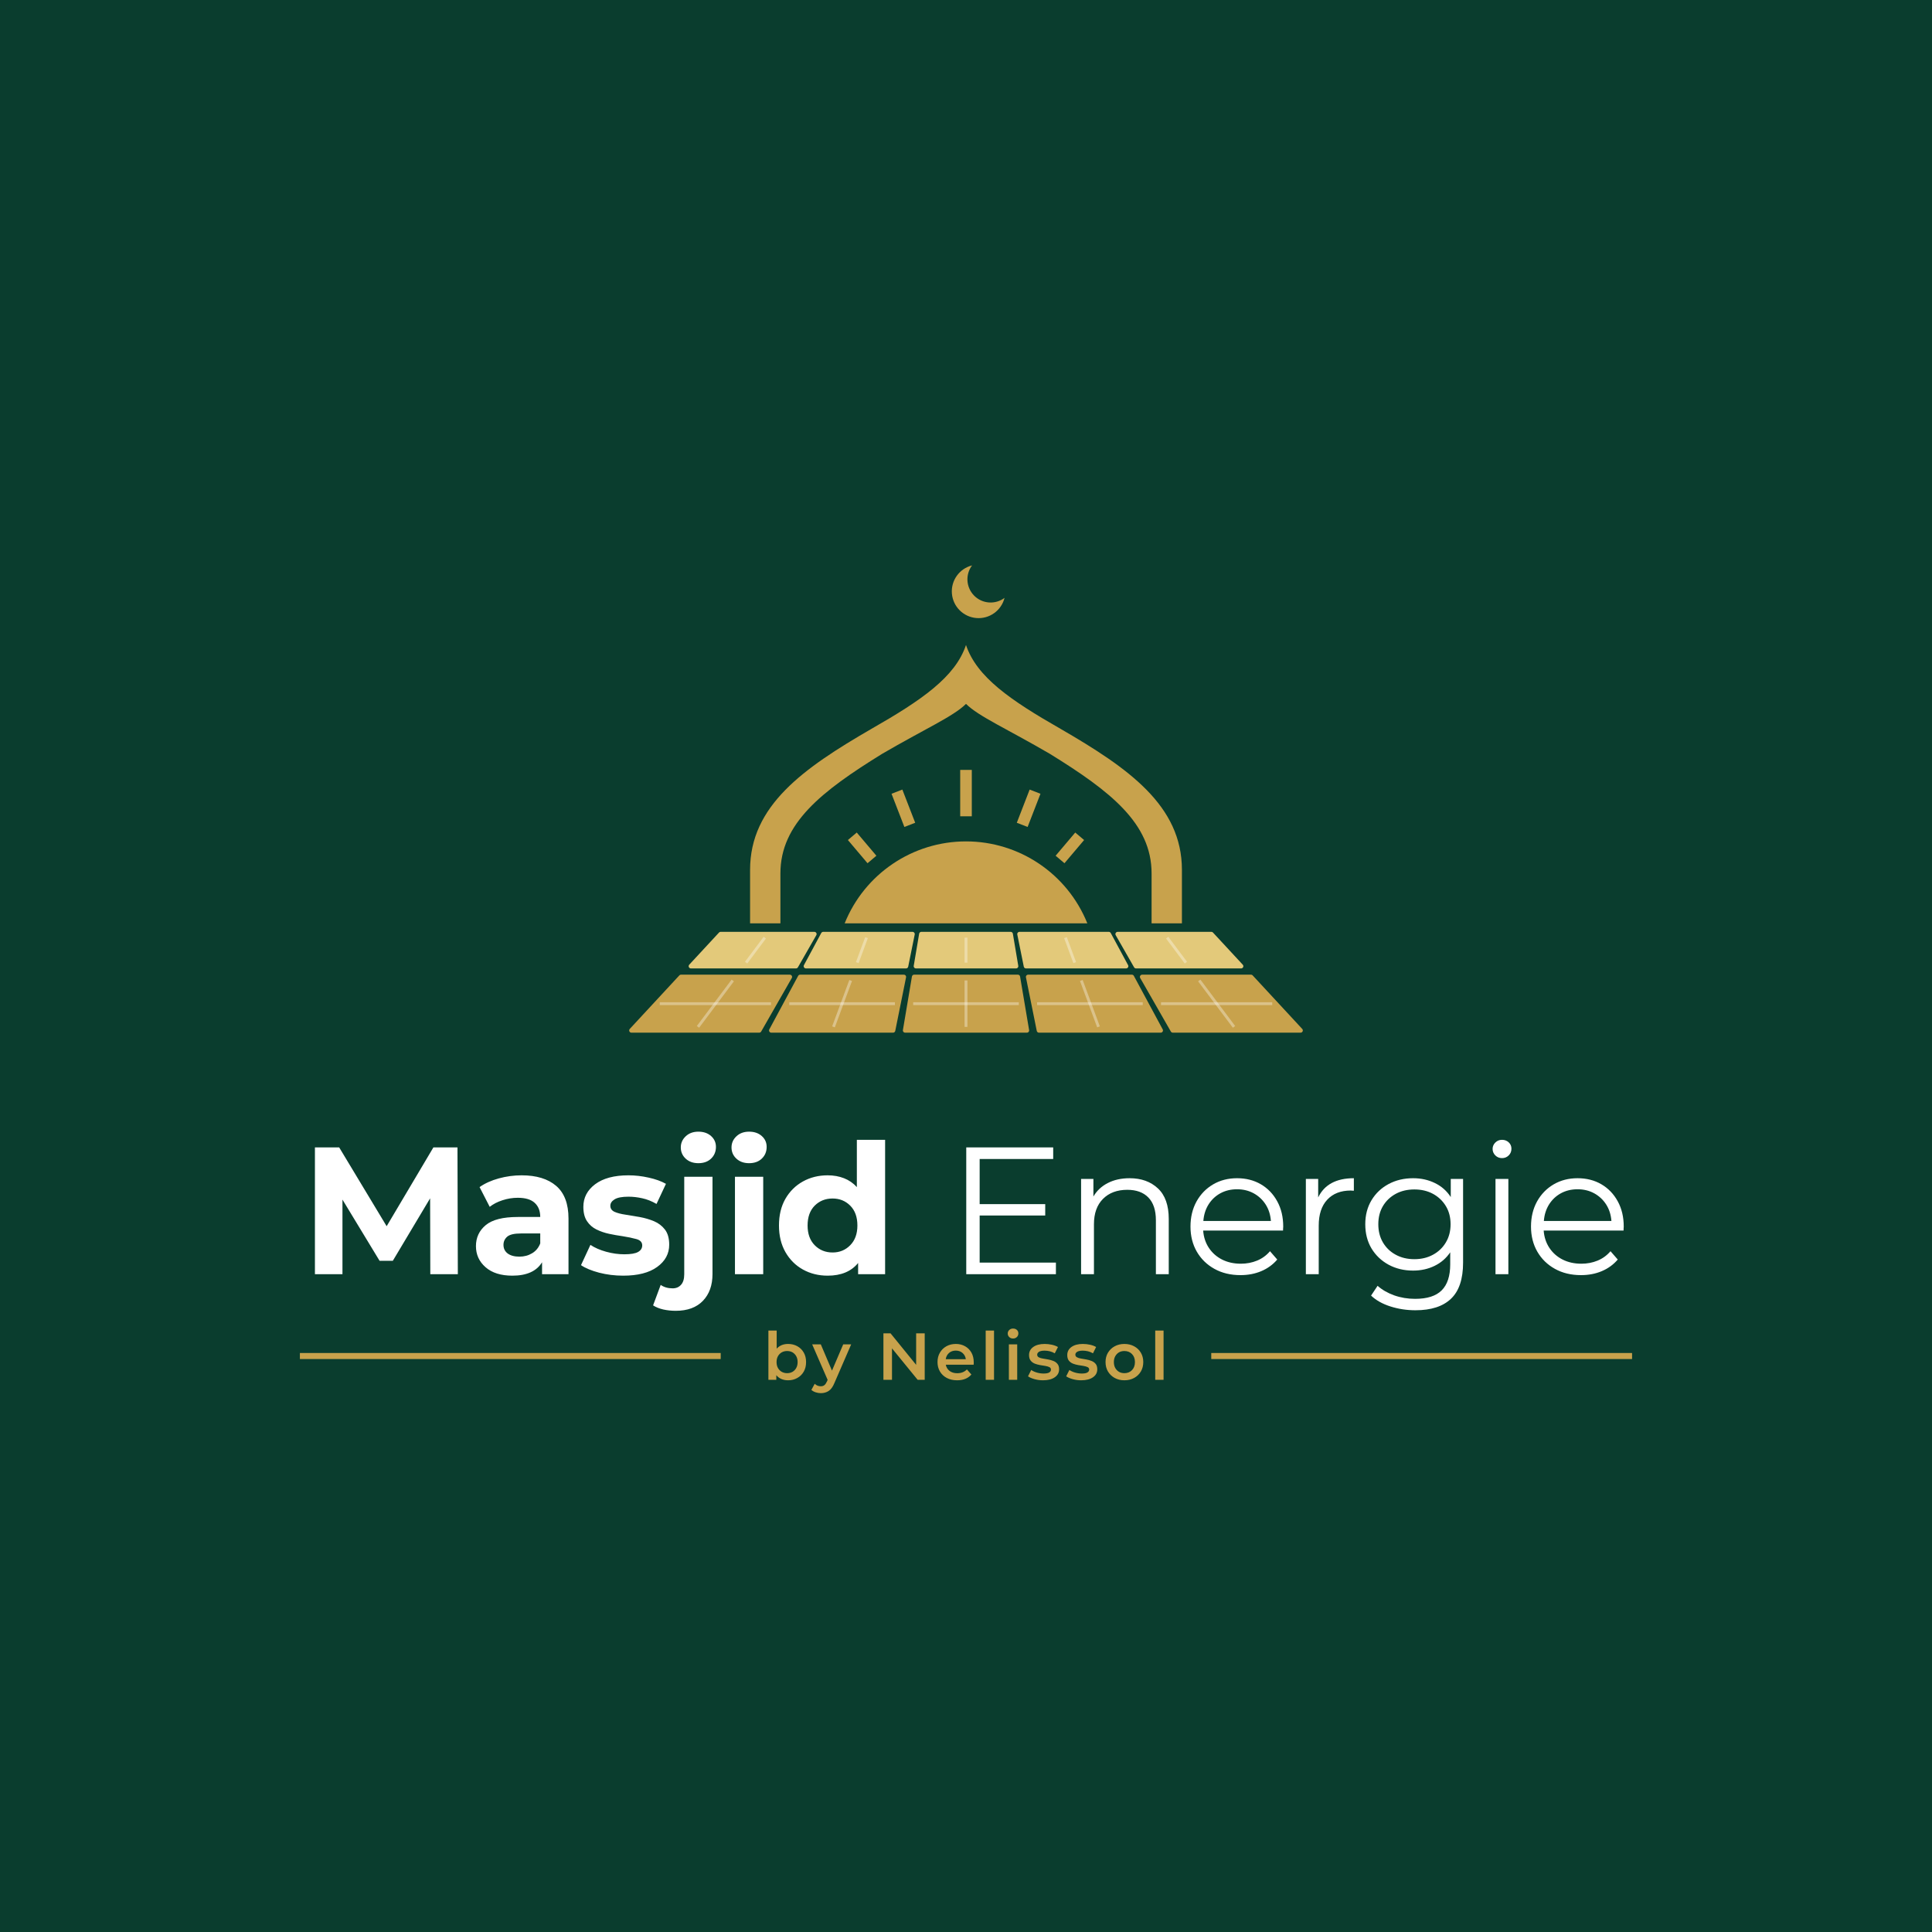
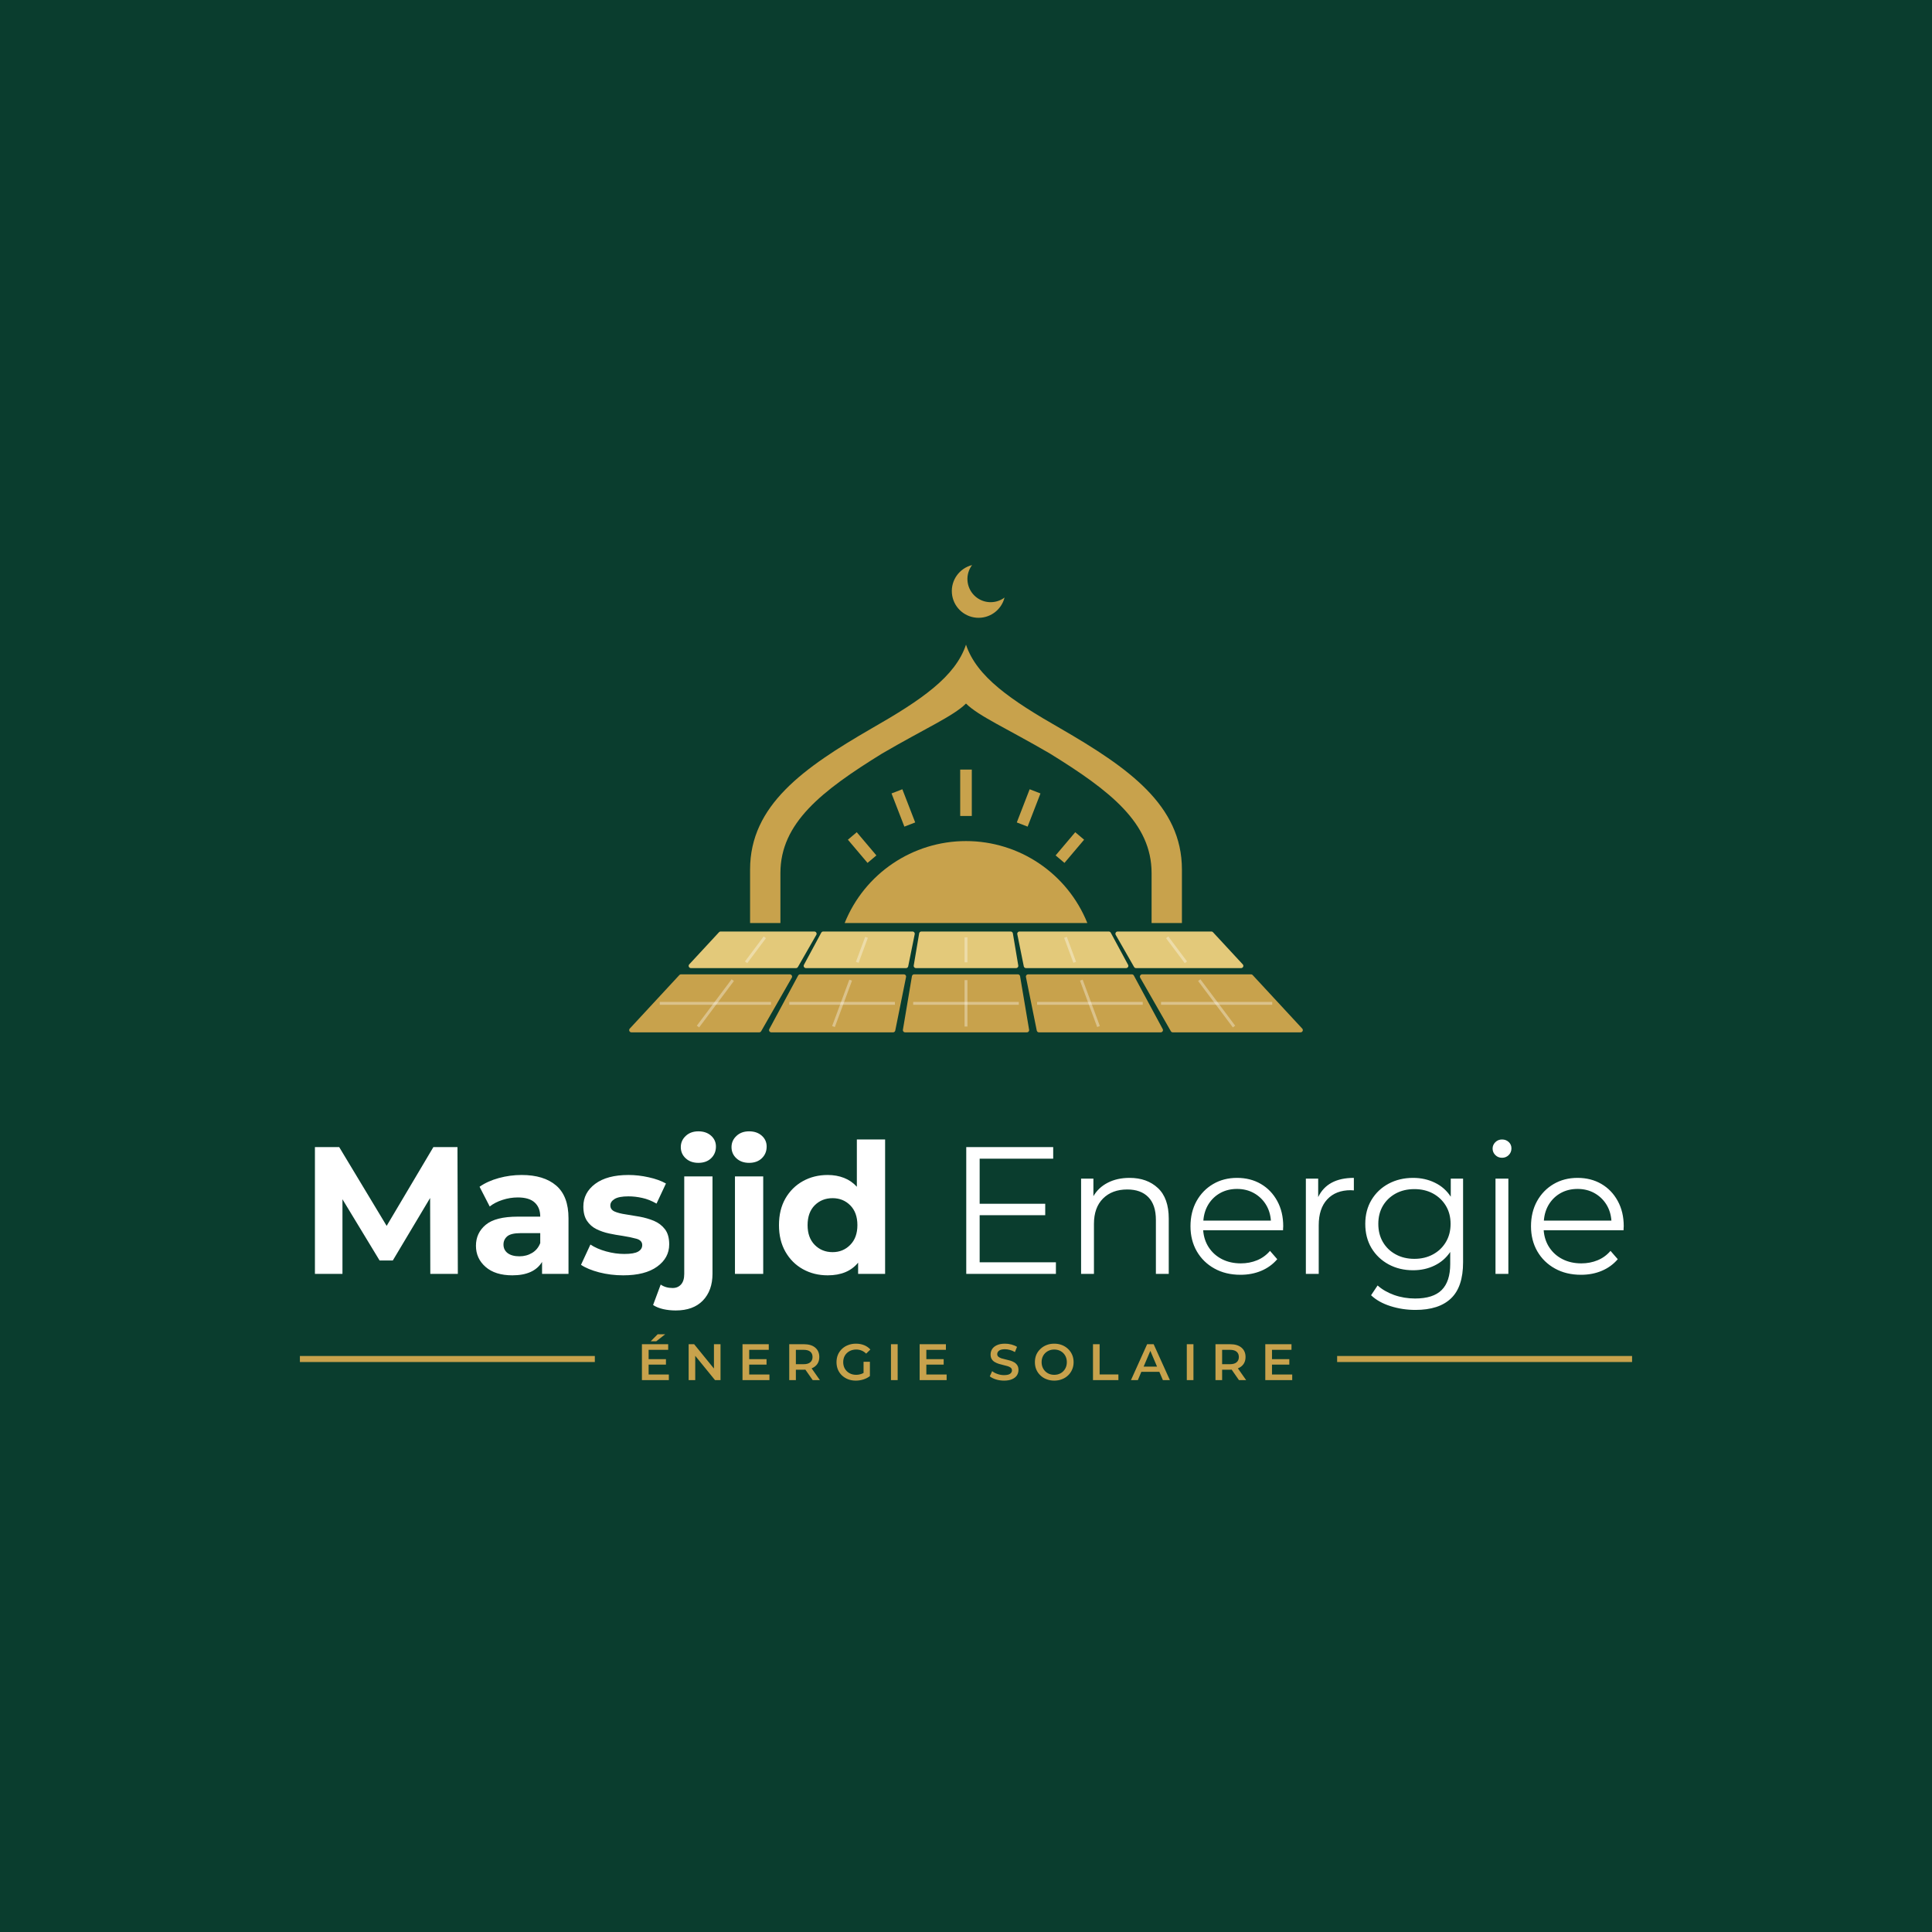
<svg xmlns="http://www.w3.org/2000/svg" viewBox="0 0 400 400" width="2160" height="2160">
  <rect width="400" height="400" fill="#0a3d2e" />
-   <svg x="125" y="114.326" width="150" height="101.97" viewBox="0 0 406 276">
+   <svg x="125" y="114.259" width="150" height="101.97" viewBox="0 0 406 276">
    <path d="M206.4 7.4A15 15 0 1 0 224.6 25.6A13 13 0 0 1 206.4 7.4Z" fill="#c8a24c" />
    <path d="M82 208L82 178C82 142 112 121 150 99C178 83 197 70 203 52C209 70 228 83 256 99C294 121 324 142 324 178L324 208L307 208L307 180C307 152 284 134 250 113C226 99 210 92 203 85C196 92 180 99 156 113C122 134 99 152 99 180L99 208Z" fill="#c8a24c" />
    <g stroke="#c8a24c" stroke-width="6.5">
      <line x1="203" y1="148" x2="203" y2="122" />
      <line x1="171.5" y1="152.8" x2="164.3" y2="134.2" />
      <line x1="234.5" y1="152.8" x2="241.7" y2="134.2" />
      <line x1="150.3" y1="172.2" x2="139.3" y2="159.2" />
      <line x1="255.7" y1="172.2" x2="266.7" y2="159.2" />
    </g>
    <path d="M135 208A73.3 73.3 0 0 1 271 208Z" fill="#c8a24c" />
    <g fill="#e3c97a" stroke="#e3c97a" stroke-width="2.5" stroke-linejoin="round">
      <polygon points="65.5,214 118.03,214 107.73,232 48.83,232" />
      <polygon points="122.98,214 173.03,214 169.39,232 113.28,232" />
      <polygon points="177.98,214 228.03,214 231.06,232 174.94,232" />
      <polygon points="232.97,214 283.02,214 292.73,232 236.61,232" />
      <polygon points="287.98,214 340.5,214 357.17,232 298.27,232" />
    </g>
    <g fill="#c8a24c" stroke="#c8a24c" stroke-width="2.5" stroke-linejoin="round">
      <polygon points="43.28,238 104.29,238 87.13,268 15.5,268" />
      <polygon points="110.04,238 168.18,238 162.13,268 93.88,268" />
      <polygon points="173.93,238 232.07,238 237.13,268 168.88,268" />
      <polygon points="237.82,238 295.96,238 312.13,268 243.88,268" />
      <polygon points="301.71,238 362.72,238 390.5,268 318.88,268" />
    </g>
    <g stroke="#ffffff" stroke-opacity="0.35" stroke-width="1.6">
      <line x1="90.26" y1="216" x2="79.78" y2="230" />
      <line x1="147.26" y1="216" x2="142.07" y2="230" />
      <line x1="203" y1="216" x2="203" y2="230" />
      <line x1="258.74" y1="216" x2="263.93" y2="230" />
      <line x1="315.74" y1="216" x2="326.22" y2="230" />
      <line x1="72.29" y1="240" x2="52.81" y2="266" />
      <line x1="138.37" y1="240" x2="128.74" y2="266" />
      <line x1="203" y1="240" x2="203" y2="266" />
      <line x1="267.63" y1="240" x2="277.26" y2="266" />
      <line x1="333.71" y1="240" x2="353.19" y2="266" />
      <line x1="31.39" y1="253" x2="93.71" y2="253" />
      <line x1="103.96" y1="253" x2="163.15" y2="253" />
      <line x1="173.4" y1="253" x2="232.6" y2="253" />
      <line x1="242.85" y1="253" x2="302.04" y2="253" />
      <line x1="312.29" y1="253" x2="374.61" y2="253" />
    </g>
  </svg>
-   <g transform="translate(62.09 234.30) scale(1.25)">
+   <g transform="translate(62.09 234.23) scale(1.25)">
    <path fill="#ffffff" d="M7.05 23.61L2.49 23.61L2.49 2.61L6.51 2.61L14.37 15.66L22.11 2.61L26.10 2.61L26.16 23.61L21.60 23.61L21.57 11.04L15.39 21.39L13.20 21.39L7.05 11.25L7.05 23.61ZM44.49 23.61L40.11 23.61L40.11 21.63Q38.76 23.85 35.19 23.85L35.19 23.85Q32.34 23.85 30.75 22.45Q29.16 21.06 29.16 18.96L29.16 18.96Q29.16 16.83 30.78 15.48Q32.40 14.13 36.09 14.13L36.09 14.13L39.81 14.13L39.81 14.13Q39.81 12.63 38.89 11.79Q37.98 10.95 36.09 10.95L36.09 10.95Q34.80 10.95 33.55 11.36Q32.31 11.76 31.44 12.45L31.44 12.45L29.76 9.18Q31.08 8.25 32.94 7.74Q34.80 7.23 36.72 7.23L36.72 7.23Q40.41 7.23 42.45 8.98Q44.49 10.74 44.49 14.40L44.49 14.40L44.49 23.61ZM39.81 18.51L39.81 18.51L39.81 16.86L36.60 16.86Q34.95 16.86 34.33 17.40Q33.72 17.94 33.72 18.75L33.72 18.75Q33.72 19.65 34.42 20.18Q35.13 20.70 36.36 20.70L36.36 20.70Q37.53 20.70 38.46 20.14Q39.39 19.59 39.81 18.51ZM53.55 23.85L53.55 23.85Q51.48 23.85 49.57 23.36Q47.67 22.86 46.56 22.11L46.56 22.11L48.12 18.75Q49.20 19.47 50.73 19.89Q52.26 20.31 53.73 20.31L53.73 20.31Q55.35 20.31 56.02 19.92Q56.70 19.53 56.70 18.84L56.70 18.84Q56.70 18.06 55.74 17.79Q54.78 17.52 53.43 17.31L53.43 17.31Q52.35 17.16 51.22 16.92Q50.10 16.68 49.12 16.20Q48.15 15.72 47.55 14.82Q46.95 13.92 46.95 12.45L46.95 12.45Q46.95 10.17 48.91 8.70Q50.88 7.23 54.42 7.23L54.42 7.23Q56.07 7.23 57.76 7.61Q59.46 7.98 60.63 8.64L60.63 8.64L59.07 11.97Q57.87 11.28 56.70 11.03Q55.53 10.77 54.42 10.77L54.42 10.77Q52.83 10.77 52.12 11.21Q51.42 11.64 51.42 12.27L51.42 12.27Q51.42 12.96 52.12 13.28Q52.83 13.59 53.94 13.75Q55.05 13.92 56.29 14.14Q57.54 14.37 58.65 14.83Q59.76 15.30 60.46 16.21Q61.17 17.13 61.17 18.72L61.17 18.72Q61.17 20.97 59.17 22.41Q57.18 23.85 53.55 23.85ZM62.25 29.67L62.25 29.67Q61.17 29.67 60.18 29.45Q59.19 29.22 58.50 28.77L58.50 28.77L59.76 25.38Q60.57 25.95 61.74 25.95L61.74 25.95Q62.61 25.95 63.13 25.36Q63.66 24.78 63.66 23.61L63.66 23.61L63.66 7.47L68.34 7.47L68.34 23.58Q68.34 26.37 66.75 28.02Q65.16 29.67 62.25 29.67ZM66.00 5.22L66.00 5.22Q64.71 5.22 63.90 4.47Q63.09 3.72 63.09 2.61L63.09 2.61Q63.09 1.53 63.90 0.77Q64.71 0 66.00 0L66.00 0Q67.29 0 68.10 0.72Q68.91 1.44 68.91 2.52L68.91 2.52Q68.91 3.69 68.11 4.46Q67.32 5.22 66.00 5.22ZM76.74 23.61L72.06 23.61L72.06 7.47L76.74 7.47L76.74 23.61ZM74.40 5.22L74.40 5.22Q73.11 5.22 72.30 4.47Q71.49 3.72 71.49 2.61L71.49 2.61Q71.49 1.53 72.30 0.77Q73.11 0 74.40 0L74.40 0Q75.69 0 76.50 0.72Q77.31 1.44 77.31 2.52L77.31 2.52Q77.31 3.69 76.51 4.46Q75.72 5.22 74.40 5.22ZM87.42 23.85L87.42 23.85Q85.14 23.85 83.31 22.83Q81.48 21.81 80.41 19.93Q79.35 18.06 79.35 15.54L79.35 15.54Q79.35 12.99 80.41 11.13Q81.48 9.27 83.31 8.25Q85.14 7.23 87.42 7.23L87.42 7.23Q88.89 7.23 90.12 7.71Q91.35 8.19 92.25 9.18L92.25 9.18L92.25 1.35L96.93 1.35L96.93 23.61L92.46 23.61L92.46 21.75Q90.75 23.85 87.42 23.85ZM88.23 20.01L88.23 20.01Q89.97 20.01 91.15 18.81Q92.34 17.61 92.34 15.54L92.34 15.54Q92.34 13.44 91.15 12.25Q89.97 11.07 88.23 11.07L88.23 11.07Q86.46 11.07 85.27 12.25Q84.09 13.44 84.09 15.54L84.09 15.54Q84.09 17.61 85.27 18.81Q86.46 20.01 88.23 20.01Z" />
    <path fill="#ffffff" d="M125.22 23.61L110.37 23.61L110.37 2.61L124.77 2.61L124.77 4.53L112.59 4.53L112.59 12L123.45 12L123.45 13.89L112.59 13.89L112.59 21.69L125.22 21.69L125.22 23.61ZM131.52 23.61L129.39 23.61L129.39 7.83L131.43 7.83L131.43 10.74Q132.27 9.30 133.81 8.51Q135.36 7.71 137.43 7.71L137.43 7.71Q140.31 7.71 142.11 9.39Q143.91 11.07 143.91 14.46L143.91 14.46L143.91 23.61L141.78 23.61L141.78 14.67Q141.78 12.18 140.53 10.90Q139.29 9.63 137.04 9.63L137.04 9.63Q134.52 9.63 133.02 11.13Q131.52 12.63 131.52 15.33L131.52 15.33L131.52 23.61ZM155.79 23.76L155.79 23.76Q153.33 23.76 151.47 22.72Q149.61 21.69 148.56 19.88Q147.51 18.06 147.51 15.72L147.51 15.72Q147.51 13.38 148.51 11.56Q149.52 9.75 151.26 8.73Q153.00 7.71 155.22 7.71L155.22 7.71Q157.44 7.71 159.16 8.71Q160.89 9.72 161.88 11.54Q162.87 13.35 162.87 15.72L162.87 15.72Q162.87 15.87 162.85 16.04Q162.84 16.20 162.84 16.38L162.84 16.38L149.61 16.38Q149.73 18 150.55 19.24Q151.38 20.49 152.74 21.18Q154.11 21.87 155.85 21.87L155.85 21.87Q157.29 21.87 158.53 21.36Q159.78 20.85 160.68 19.80L160.68 19.80L161.88 21.18Q160.80 22.44 159.24 23.10Q157.68 23.76 155.79 23.76ZM149.64 14.79L149.64 14.79L160.83 14.79Q160.71 13.23 159.96 12.06Q159.21 10.89 157.98 10.21Q156.75 9.54 155.22 9.54L155.22 9.54Q153.69 9.54 152.47 10.20Q151.26 10.86 150.51 12.04Q149.76 13.23 149.64 14.79ZM168.75 23.61L166.62 23.61L166.62 7.83L168.66 7.83L168.66 10.89Q170.19 7.71 174.57 7.71L174.57 7.71L174.57 9.78Q174.42 9.78 174.30 9.77Q174.18 9.75 174.06 9.75L174.06 9.75Q171.57 9.75 170.16 11.27Q168.75 12.78 168.75 15.57L168.75 15.57L168.75 23.61ZM184.77 29.58L184.77 29.58Q182.61 29.58 180.63 28.95Q178.65 28.32 177.42 27.15L177.42 27.15L178.50 25.53Q179.61 26.52 181.24 27.11Q182.88 27.69 184.71 27.69L184.71 27.69Q187.71 27.69 189.12 26.28Q190.53 24.87 190.53 21.96L190.53 21.96L190.53 19.98Q189.54 21.45 187.93 22.23Q186.33 23.01 184.38 23.01L184.38 23.01Q182.13 23.01 180.33 22.04Q178.53 21.06 177.49 19.34Q176.46 17.61 176.46 15.33L176.46 15.33Q176.46 13.08 177.49 11.36Q178.53 9.63 180.33 8.67Q182.13 7.71 184.38 7.71L184.38 7.71Q186.36 7.71 187.99 8.51Q189.63 9.30 190.62 10.83L190.62 10.83L190.62 7.83L192.66 7.83L192.66 21.69Q192.66 25.77 190.66 27.67Q188.67 29.58 184.77 29.58ZM184.59 21.12L184.59 21.12Q186.33 21.12 187.68 20.38Q189.03 19.65 189.81 18.34Q190.59 17.04 190.59 15.33L190.59 15.33Q190.59 13.62 189.81 12.33Q189.03 11.04 187.68 10.30Q186.33 9.57 184.59 9.57L184.59 9.57Q182.85 9.57 181.50 10.30Q180.15 11.04 179.38 12.33Q178.62 13.62 178.62 15.33L178.62 15.33Q178.62 17.04 179.38 18.34Q180.15 19.65 181.50 20.38Q182.85 21.12 184.59 21.12ZM200.16 23.61L198.03 23.61L198.03 7.83L200.16 7.83L200.16 23.61ZM199.11 4.38L199.11 4.38Q198.45 4.38 198.00 3.93Q197.55 3.48 197.55 2.85L197.55 2.85Q197.55 2.25 198.00 1.80Q198.45 1.35 199.11 1.35L199.11 1.35Q199.77 1.35 200.22 1.77Q200.67 2.19 200.67 2.82L200.67 2.82Q200.67 3.48 200.22 3.93Q199.77 4.38 199.11 4.38ZM212.19 23.76L212.19 23.76Q209.73 23.76 207.87 22.72Q206.01 21.69 204.96 19.88Q203.91 18.06 203.91 15.72L203.91 15.72Q203.91 13.38 204.91 11.56Q205.92 9.75 207.66 8.73Q209.40 7.71 211.62 7.71L211.62 7.71Q213.84 7.71 215.56 8.71Q217.29 9.72 218.28 11.54Q219.27 13.35 219.27 15.72L219.27 15.72Q219.27 15.87 219.25 16.04Q219.24 16.20 219.24 16.38L219.24 16.38L206.01 16.38Q206.13 18 206.95 19.24Q207.78 20.49 209.14 21.18Q210.51 21.87 212.25 21.87L212.25 21.87Q213.69 21.87 214.93 21.36Q216.18 20.85 217.08 19.80L217.08 19.80L218.28 21.18Q217.20 22.44 215.64 23.10Q214.08 23.76 212.19 23.76ZM206.04 14.79L206.04 14.79L217.23 14.79Q217.11 13.23 216.36 12.06Q215.61 10.89 214.38 10.21Q213.15 9.54 211.62 9.54L211.62 9.54Q210.09 9.54 208.87 10.20Q207.66 10.86 206.91 12.04Q206.16 13.23 206.04 14.79Z" />
-     <path fill="#c8a24c" d="M80.86 41.18L80.86 41.18Q80.26 41.18 79.76 40.97Q79.26 40.76 78.91 40.33L78.91 40.33L78.91 41.10L77.60 41.10L77.60 32.94L78.97 32.94L78.97 35.94Q79.33 35.55 79.81 35.35Q80.29 35.16 80.86 35.16L80.86 35.16Q81.71 35.16 82.38 35.53Q83.06 35.90 83.45 36.58Q83.84 37.25 83.84 38.16L83.84 38.16Q83.84 39.08 83.45 39.75Q83.06 40.43 82.38 40.80Q81.71 41.18 80.86 41.18ZM80.70 40.00L80.70 40.00Q81.20 40.00 81.59 39.78Q81.98 39.55 82.21 39.14Q82.44 38.73 82.44 38.16L82.44 38.16Q82.44 37.60 82.21 37.19Q81.98 36.78 81.59 36.55Q81.20 36.33 80.70 36.33L80.70 36.33Q80.21 36.33 79.81 36.55Q79.41 36.78 79.18 37.19Q78.95 37.60 78.95 38.16L78.95 38.16Q78.95 38.73 79.18 39.14Q79.41 39.55 79.81 39.78Q80.21 40.00 80.70 40.00ZM86.29 43.31L86.29 43.31Q85.86 43.31 85.43 43.17Q85.00 43.03 84.72 42.77L84.72 42.77L85.27 41.76Q85.70 42.17 86.28 42.17L86.28 42.17Q86.64 42.17 86.88 41.98Q87.11 41.79 87.31 41.35L87.31 41.35L87.41 41.11L84.85 35.23L86.28 35.23L88.13 39.58L89.99 35.23L91.31 35.23L88.56 41.57Q88.15 42.58 87.59 42.94Q87.03 43.31 86.29 43.31ZM98.07 41.10L96.65 41.10L96.65 33.40L97.83 33.40L102.07 38.62L102.07 33.40L103.49 33.40L103.49 41.10L102.32 41.10L98.07 35.89L98.07 41.10ZM108.85 41.18L108.85 41.18Q107.87 41.18 107.14 40.79Q106.41 40.40 106.01 39.72Q105.61 39.04 105.61 38.16L105.61 38.16Q105.61 37.28 106.00 36.61Q106.39 35.93 107.07 35.55Q107.76 35.16 108.64 35.16L108.64 35.16Q109.50 35.16 110.17 35.54Q110.84 35.91 111.23 36.60Q111.61 37.28 111.61 38.20L111.61 38.20Q111.61 38.29 111.61 38.40Q111.60 38.51 111.59 38.60L111.59 38.60L106.98 38.60Q107.10 39.24 107.61 39.63Q108.11 40.01 108.88 40.01L108.88 40.01Q109.86 40.01 110.48 39.38L110.48 39.38L111.22 40.22Q110.40 41.18 108.85 41.18ZM106.97 37.69L106.97 37.69L110.30 37.69Q110.21 37.05 109.76 36.66Q109.31 36.26 108.64 36.26L108.64 36.26Q107.97 36.26 107.52 36.65Q107.07 37.04 106.97 37.69ZM114.97 41.10L113.59 41.10L113.59 32.94L114.97 32.94L114.97 41.10ZM118.81 41.10L117.43 41.10L117.43 35.23L118.81 35.23L118.81 41.10ZM118.12 34.26L118.12 34.26Q117.74 34.26 117.49 34.02Q117.24 33.78 117.24 33.43L117.24 33.43Q117.24 33.09 117.49 32.85Q117.74 32.61 118.12 32.61L118.12 32.61Q118.51 32.61 118.76 32.84Q119.00 33.06 119.00 33.40L119.00 33.40Q119.00 33.77 118.76 34.01Q118.51 34.26 118.12 34.26ZM123.08 41.18L123.08 41.18Q122.35 41.18 121.67 40.99Q120.99 40.80 120.60 40.52L120.60 40.52L121.13 39.47Q121.51 39.74 122.07 39.90Q122.62 40.06 123.17 40.06L123.17 40.06Q123.83 40.06 124.12 39.88Q124.40 39.70 124.40 39.41L124.40 39.41Q124.40 39.12 124.14 39.00Q123.88 38.87 123.46 38.80Q123.05 38.74 122.59 38.66Q122.13 38.58 121.72 38.42Q121.30 38.25 121.04 37.92Q120.77 37.58 120.77 37.00L120.77 37.00Q120.77 36.16 121.47 35.66Q122.17 35.16 123.36 35.16L123.36 35.16Q123.94 35.16 124.55 35.29Q125.16 35.43 125.56 35.67L125.56 35.67L125.03 36.71Q124.61 36.47 124.19 36.37Q123.77 36.27 123.35 36.27L123.35 36.27Q122.72 36.27 122.42 36.46Q122.12 36.65 122.12 36.93L122.12 36.93Q122.12 37.23 122.38 37.37Q122.64 37.52 123.06 37.58Q123.47 37.65 123.93 37.73Q124.39 37.81 124.81 37.98Q125.22 38.14 125.48 38.47Q125.75 38.79 125.75 39.36L125.75 39.36Q125.75 40.19 125.03 40.68Q124.32 41.18 123.08 41.18ZM129.41 41.18L129.41 41.18Q128.67 41.18 128.00 40.99Q127.32 40.80 126.92 40.52L126.92 40.52L127.45 39.47Q127.84 39.74 128.39 39.90Q128.95 40.06 129.50 40.06L129.50 40.06Q130.16 40.06 130.44 39.88Q130.73 39.70 130.73 39.41L130.73 39.41Q130.73 39.12 130.47 39.00Q130.20 38.87 129.79 38.80Q129.38 38.74 128.91 38.66Q128.45 38.58 128.04 38.42Q127.63 38.25 127.36 37.92Q127.10 37.58 127.10 37.00L127.10 37.00Q127.10 36.16 127.80 35.66Q128.50 35.16 129.68 35.16L129.68 35.16Q130.27 35.16 130.88 35.29Q131.49 35.43 131.88 35.67L131.88 35.67L131.36 36.71Q130.94 36.47 130.52 36.37Q130.09 36.27 129.67 36.27L129.67 36.27Q129.05 36.27 128.74 36.46Q128.44 36.65 128.44 36.93L128.44 36.93Q128.44 37.23 128.71 37.37Q128.97 37.52 129.38 37.58Q129.79 37.65 130.26 37.73Q130.72 37.81 131.13 37.98Q131.54 38.14 131.81 38.47Q132.07 38.79 132.07 39.36L132.07 39.36Q132.07 40.19 131.36 40.68Q130.64 41.18 129.41 41.18ZM136.56 41.18L136.56 41.18Q135.66 41.18 134.95 40.79Q134.25 40.40 133.84 39.72Q133.44 39.04 133.44 38.16L133.44 38.16Q133.44 37.28 133.84 36.61Q134.25 35.93 134.95 35.55Q135.66 35.16 136.56 35.16L136.56 35.16Q137.47 35.16 138.18 35.55Q138.89 35.93 139.29 36.61Q139.69 37.28 139.69 38.16L139.69 38.16Q139.69 39.04 139.29 39.72Q138.89 40.40 138.18 40.79Q137.47 41.18 136.56 41.18ZM136.56 40.00L136.56 40.00Q137.32 40.00 137.81 39.51Q138.31 39.01 138.31 38.16L138.31 38.16Q138.31 37.32 137.81 36.82Q137.32 36.33 136.56 36.33L136.56 36.33Q136.06 36.33 135.67 36.55Q135.28 36.78 135.05 37.19Q134.82 37.60 134.82 38.16L134.82 38.16Q134.82 38.73 135.05 39.14Q135.28 39.55 135.67 39.78Q136.06 40.00 136.56 40.00ZM143.05 41.10L141.67 41.10L141.67 32.94L143.05 32.94L143.05 41.10Z" />
-     <rect x="0.00" y="36.66" width="69.70" height="1" fill="#c8a24c" />
-     <rect x="150.95" y="36.66" width="69.70" height="1" fill="#c8a24c" />
+     <path fill="#c8a24c" d="M61.11 41.21L56.65 41.21L56.65 35.26L61.00 35.26L61.00 36.19L57.76 36.19L57.76 37.73L60.63 37.73L60.63 38.64L57.76 38.64L57.76 40.28L61.11 40.28L61.11 41.21ZM59.03 34.77L58.11 34.77L59.26 33.61L60.51 33.61L59.03 34.77ZM65.48 41.21L64.39 41.21L64.39 35.26L65.30 35.26L68.58 39.29L68.58 35.26L69.67 35.26L69.67 41.21L68.76 41.21L65.48 37.18L65.48 41.21ZM77.77 41.21L73.31 41.21L73.31 35.26L77.66 35.26L77.66 36.19L74.42 36.19L74.42 37.73L77.29 37.73L77.29 38.64L74.42 38.64L74.42 40.28L77.77 40.28L77.77 41.21ZM82.15 41.21L81.05 41.21L81.05 35.26L83.49 35.26Q84.68 35.26 85.35 35.82Q86.03 36.39 86.03 37.38L86.03 37.38Q86.03 38.06 85.70 38.54Q85.36 39.02 84.76 39.26L84.76 39.26L86.13 41.21L84.94 41.21L83.72 39.47Q83.61 39.48 83.49 39.48L83.49 39.48L82.15 39.48L82.15 41.21ZM82.15 36.19L82.15 38.57L83.44 38.57Q84.17 38.57 84.54 38.25Q84.91 37.94 84.91 37.38L84.91 37.38Q84.91 36.81 84.54 36.50Q84.17 36.19 83.44 36.19L83.44 36.19L82.15 36.19ZM92.08 41.29L92.08 41.29Q91.38 41.29 90.80 41.07Q90.22 40.84 89.78 40.43Q89.35 40.02 89.11 39.46Q88.88 38.90 88.88 38.23L88.88 38.23Q88.88 37.57 89.11 37.01Q89.35 36.45 89.78 36.04Q90.22 35.62 90.81 35.40Q91.40 35.17 92.10 35.17L92.10 35.17Q92.84 35.17 93.46 35.42Q94.07 35.67 94.49 36.14L94.49 36.14L93.79 36.82Q93.44 36.47 93.03 36.31Q92.62 36.14 92.15 36.14L92.15 36.14Q91.52 36.14 91.03 36.41Q90.54 36.68 90.26 37.15Q89.99 37.62 89.99 38.23L89.99 38.23Q89.99 38.84 90.26 39.31Q90.54 39.79 91.03 40.06Q91.51 40.33 92.14 40.33L92.14 40.33Q92.46 40.33 92.77 40.25Q93.07 40.18 93.36 40.02L93.36 40.02L93.36 38.17L94.41 38.17L94.41 40.54Q93.94 40.91 93.32 41.10Q92.71 41.29 92.08 41.29ZM99.01 41.21L97.90 41.21L97.90 35.26L99.01 35.26L99.01 41.21ZM107.12 41.21L102.65 41.21L102.65 35.26L107.00 35.26L107.00 36.19L103.76 36.19L103.76 37.73L106.63 37.73L106.63 38.64L103.76 38.64L103.76 40.28L107.12 40.28L107.12 41.21ZM116.62 41.29L116.62 41.29Q115.92 41.29 115.28 41.09Q114.65 40.89 114.27 40.58L114.27 40.58L114.66 39.72Q115.01 40.01 115.54 40.19Q116.07 40.38 116.62 40.38L116.62 40.38Q117.32 40.38 117.63 40.16Q117.94 39.93 117.94 39.60L117.94 39.60Q117.94 39.33 117.75 39.16Q117.55 39.00 117.24 38.90Q116.93 38.80 116.55 38.72Q116.17 38.63 115.79 38.52Q115.41 38.40 115.10 38.22Q114.78 38.04 114.59 37.73Q114.40 37.43 114.40 36.95L114.40 36.95Q114.40 36.47 114.66 36.06Q114.92 35.66 115.45 35.42Q115.98 35.17 116.80 35.17L116.80 35.17Q117.33 35.17 117.86 35.31Q118.39 35.45 118.78 35.70L118.78 35.70L118.43 36.56Q118.03 36.32 117.61 36.21Q117.18 36.09 116.79 36.09L116.79 36.09Q116.10 36.09 115.80 36.33Q115.50 36.57 115.50 36.90L115.50 36.90Q115.50 37.17 115.69 37.33Q115.88 37.49 116.19 37.60Q116.51 37.70 116.89 37.78Q117.27 37.86 117.64 37.97Q118.01 38.08 118.33 38.27Q118.64 38.46 118.83 38.76Q119.02 39.06 119.02 39.53L119.02 39.53Q119.02 40.00 118.77 40.41Q118.51 40.81 117.97 41.05Q117.44 41.29 116.62 41.29ZM124.94 41.29L124.94 41.29Q124.25 41.29 123.67 41.06Q123.08 40.84 122.65 40.42Q122.21 40.01 121.97 39.45Q121.74 38.90 121.74 38.23L121.74 38.23Q121.74 37.57 121.97 37.01Q122.21 36.46 122.65 36.05Q123.08 35.63 123.67 35.40Q124.25 35.17 124.94 35.17L124.94 35.17Q125.64 35.17 126.22 35.40Q126.80 35.63 127.24 36.05Q127.67 36.46 127.91 37.01Q128.15 37.57 128.15 38.23L128.15 38.23Q128.15 38.90 127.91 39.45Q127.67 40.01 127.24 40.42Q126.80 40.84 126.22 41.06Q125.64 41.29 124.94 41.29ZM124.94 40.33L124.94 40.33Q125.54 40.33 126.02 40.06Q126.49 39.79 126.76 39.31Q127.03 38.84 127.03 38.23L127.03 38.23Q127.03 37.63 126.76 37.15Q126.49 36.68 126.02 36.41Q125.54 36.14 124.94 36.14L124.94 36.14Q124.34 36.14 123.87 36.41Q123.39 36.68 123.12 37.15Q122.85 37.63 122.85 38.23L122.85 38.23Q122.85 38.84 123.12 39.31Q123.39 39.79 123.87 40.06Q124.34 40.33 124.94 40.33ZM135.57 41.21L131.36 41.21L131.36 35.26L132.46 35.26L132.46 40.27L135.57 40.27L135.57 41.21ZM138.79 41.21L137.65 41.21L140.33 35.26L141.41 35.26L144.10 41.21L142.94 41.21L142.35 39.83L139.37 39.83L138.79 41.21ZM140.86 36.36L139.75 38.97L141.97 38.97L140.86 36.36ZM148.00 41.21L146.90 41.21L146.90 35.26L148.00 35.26L148.00 41.21ZM152.75 41.21L151.65 41.21L151.65 35.26L154.09 35.26Q155.28 35.26 155.95 35.82Q156.63 36.39 156.63 37.38L156.63 37.38Q156.63 38.06 156.30 38.54Q155.97 39.02 155.36 39.26L155.36 39.26L156.73 41.21L155.54 41.21L154.33 39.47Q154.21 39.48 154.10 39.48L154.10 39.48L152.75 39.48L152.75 41.21ZM152.75 36.19L152.75 38.57L154.04 38.57Q154.78 38.57 155.15 38.25Q155.52 37.94 155.52 37.38L155.52 37.38Q155.52 36.81 155.15 36.50Q154.78 36.19 154.04 36.19L154.04 36.19L152.75 36.19ZM164.36 41.21L159.90 41.21L159.90 35.26L164.24 35.26L164.24 36.19L161.01 36.19L161.01 37.73L163.88 37.73L163.88 38.64L161.01 38.64L161.01 40.28L164.36 40.28L164.36 41.21Z" />
+     <rect x="0.00" y="37.21" width="48.85" height="1" fill="#c8a24c" />
+     <rect x="171.80" y="37.21" width="48.85" height="1" fill="#c8a24c" />
  </g>
</svg>
